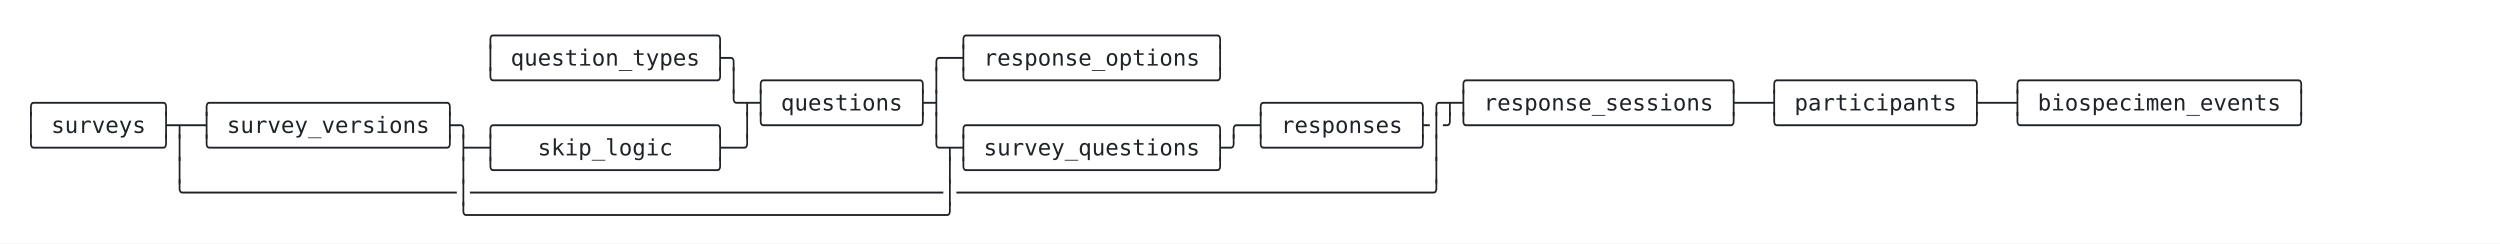
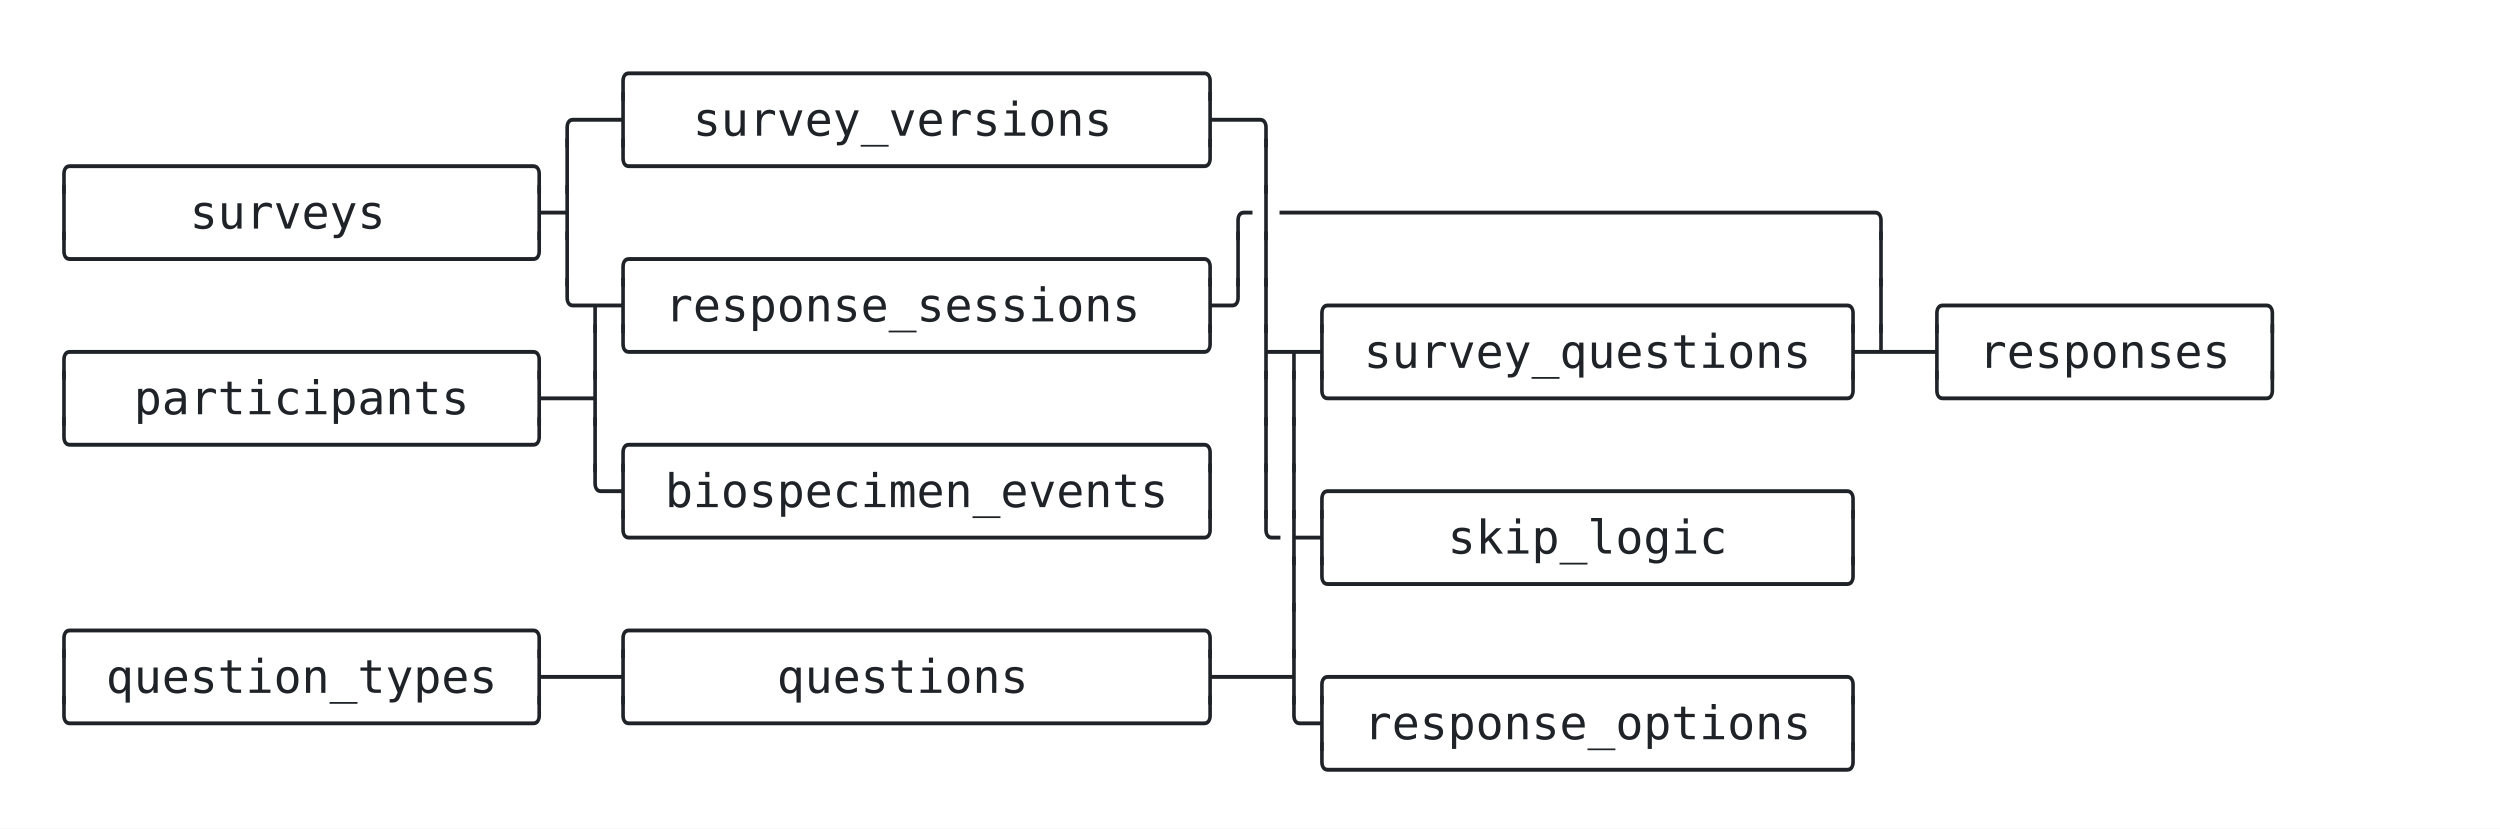
- <svg xmlns="http://www.w3.org/2000/svg" width="1448" height="141" viewBox="0 0 1448 141">
-   <rect width="1448" height="141" fill="#ffffff" />
+ <svg xmlns="http://www.w3.org/2000/svg" width="700" height="232" viewBox="0 0 700 232">
+   <rect width="700" height="232" fill="#ffffff" />
  <text font-family="ui-monospace, SFMono-Regular, 'SF Mono', Menlo, Consolas, 'DejaVu Sans Mono', monospace" font-size="13" fill="#1f2328" xml:space="preserve">
-     <tspan x="14" y="25">                                  ╭────────────────╮                 ╭──────────────────╮</tspan>
-     <tspan x="14" y="38">                                  │ question_types ├╮              ╭─┤ response_options │</tspan>
-     <tspan x="14" y="51">                                  ╰────────────────╯│ ╭───────────╮│ ╰──────────────────╯                 ╭───────────────────╮  ╭──────────────╮  ╭────────────────────╮</tspan>
-     <tspan x="14" y="64">╭─────────╮  ╭─────────────────╮                    ╰┬┤ questions ├┤                       ╭───────────╮╭┬┤ response_sessions ├──┤ participants ├──┤ biospecimen_events │</tspan>
-     <tspan x="14" y="77">│ surveys ├┬─┤ survey_versions ├╮ ╭────────────────╮ │╰───────────╯│ ╭──────────────────╮╭─┤ responses ├│╯╰───────────────────╯  ╰──────────────╯  ╰────────────────────╯</tspan>
-     <tspan x="14" y="90">╰─────────╯│ ╰─────────────────╯├─┤   skip_logic   ├─╯             ╰┬┤ survey_questions ├╯ ╰───────────╯│</tspan>
-     <tspan x="14" y="103">           │                    │ ╰────────────────╯                │╰──────────────────╯               │</tspan>
-     <tspan x="14" y="116">           ╰────────────────────│───────────────────────────────────│───────────────────────────────────╯</tspan>
-     <tspan x="14" y="129">                                ╰───────────────────────────────────╯</tspan>
+     <tspan x="14" y="25">                    ╭────────────────────╮</tspan>
+     <tspan x="14" y="38">                  ╭─┤  survey_versions   ├─╮</tspan>
+     <tspan x="14" y="51">╭────────────────╮│ ╰────────────────────╯ │</tspan>
+     <tspan x="14" y="64">│    surveys     ├┤                       ╭│─────────────────────╮</tspan>
+     <tspan x="14" y="77">╰────────────────╯│ ╭────────────────────╮││                     │</tspan>
+     <tspan x="14" y="90">                  ╰┬┤ response_sessions  ├╯│ ╭──────────────────╮│ ╭───────────╮</tspan>
+     <tspan x="14" y="103">╭────────────────╮ │╰────────────────────╯ ├┬┤ survey_questions ├┴─┤ responses │</tspan>
+     <tspan x="14" y="116">│  participants  ├─┤                       ││╰──────────────────╯  ╰───────────╯</tspan>
+     <tspan x="14" y="129">╰────────────────╯ │╭────────────────────╮ ││</tspan>
+     <tspan x="14" y="142">                   ╰┤ biospecimen_events │ ││╭──────────────────╮</tspan>
+     <tspan x="14" y="155">                    ╰────────────────────╯ ╰├┤    skip_logic    │</tspan>
+     <tspan x="14" y="168">                                            │╰──────────────────╯</tspan>
+     <tspan x="14" y="181">╭────────────────╮  ╭────────────────────╮  │</tspan>
+     <tspan x="14" y="194">│ question_types ├──┤     questions      ├──┤╭──────────────────╮</tspan>
+     <tspan x="14" y="207">╰────────────────╯  ╰────────────────────╯  ╰┤ response_options │</tspan>
+     <tspan x="14" y="220">                                             ╰──────────────────╯</tspan>
  </text>
</svg>
